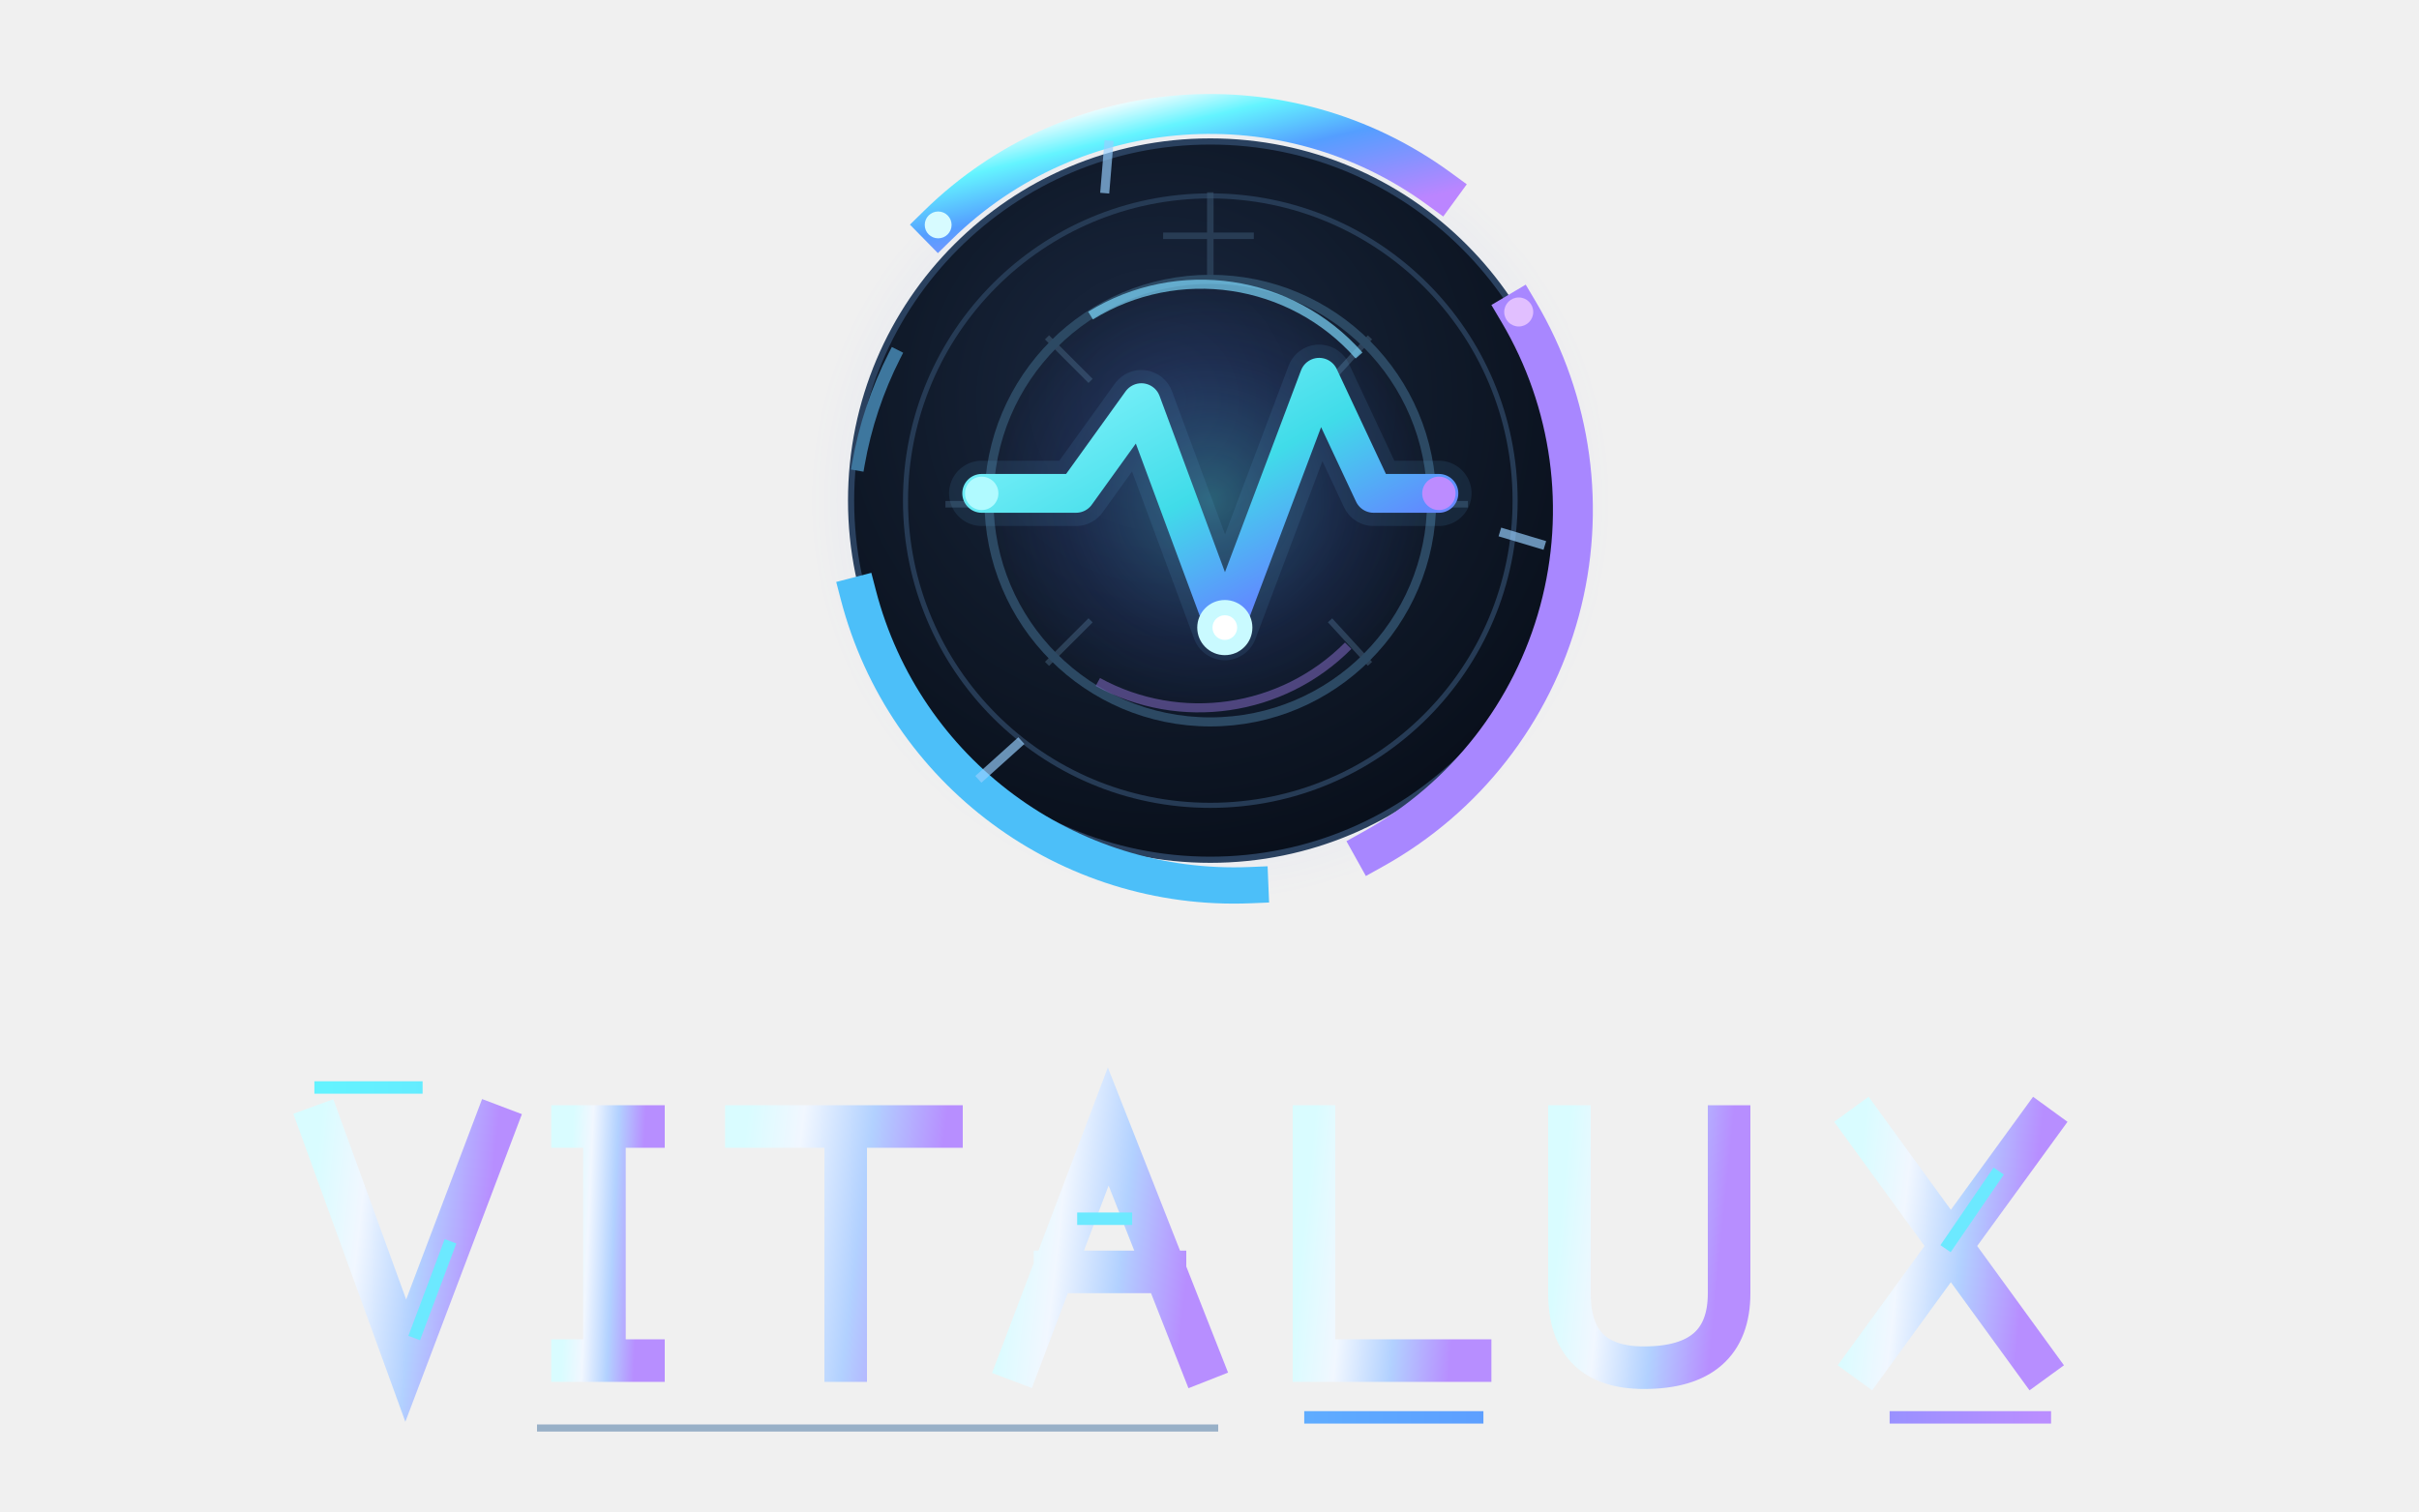
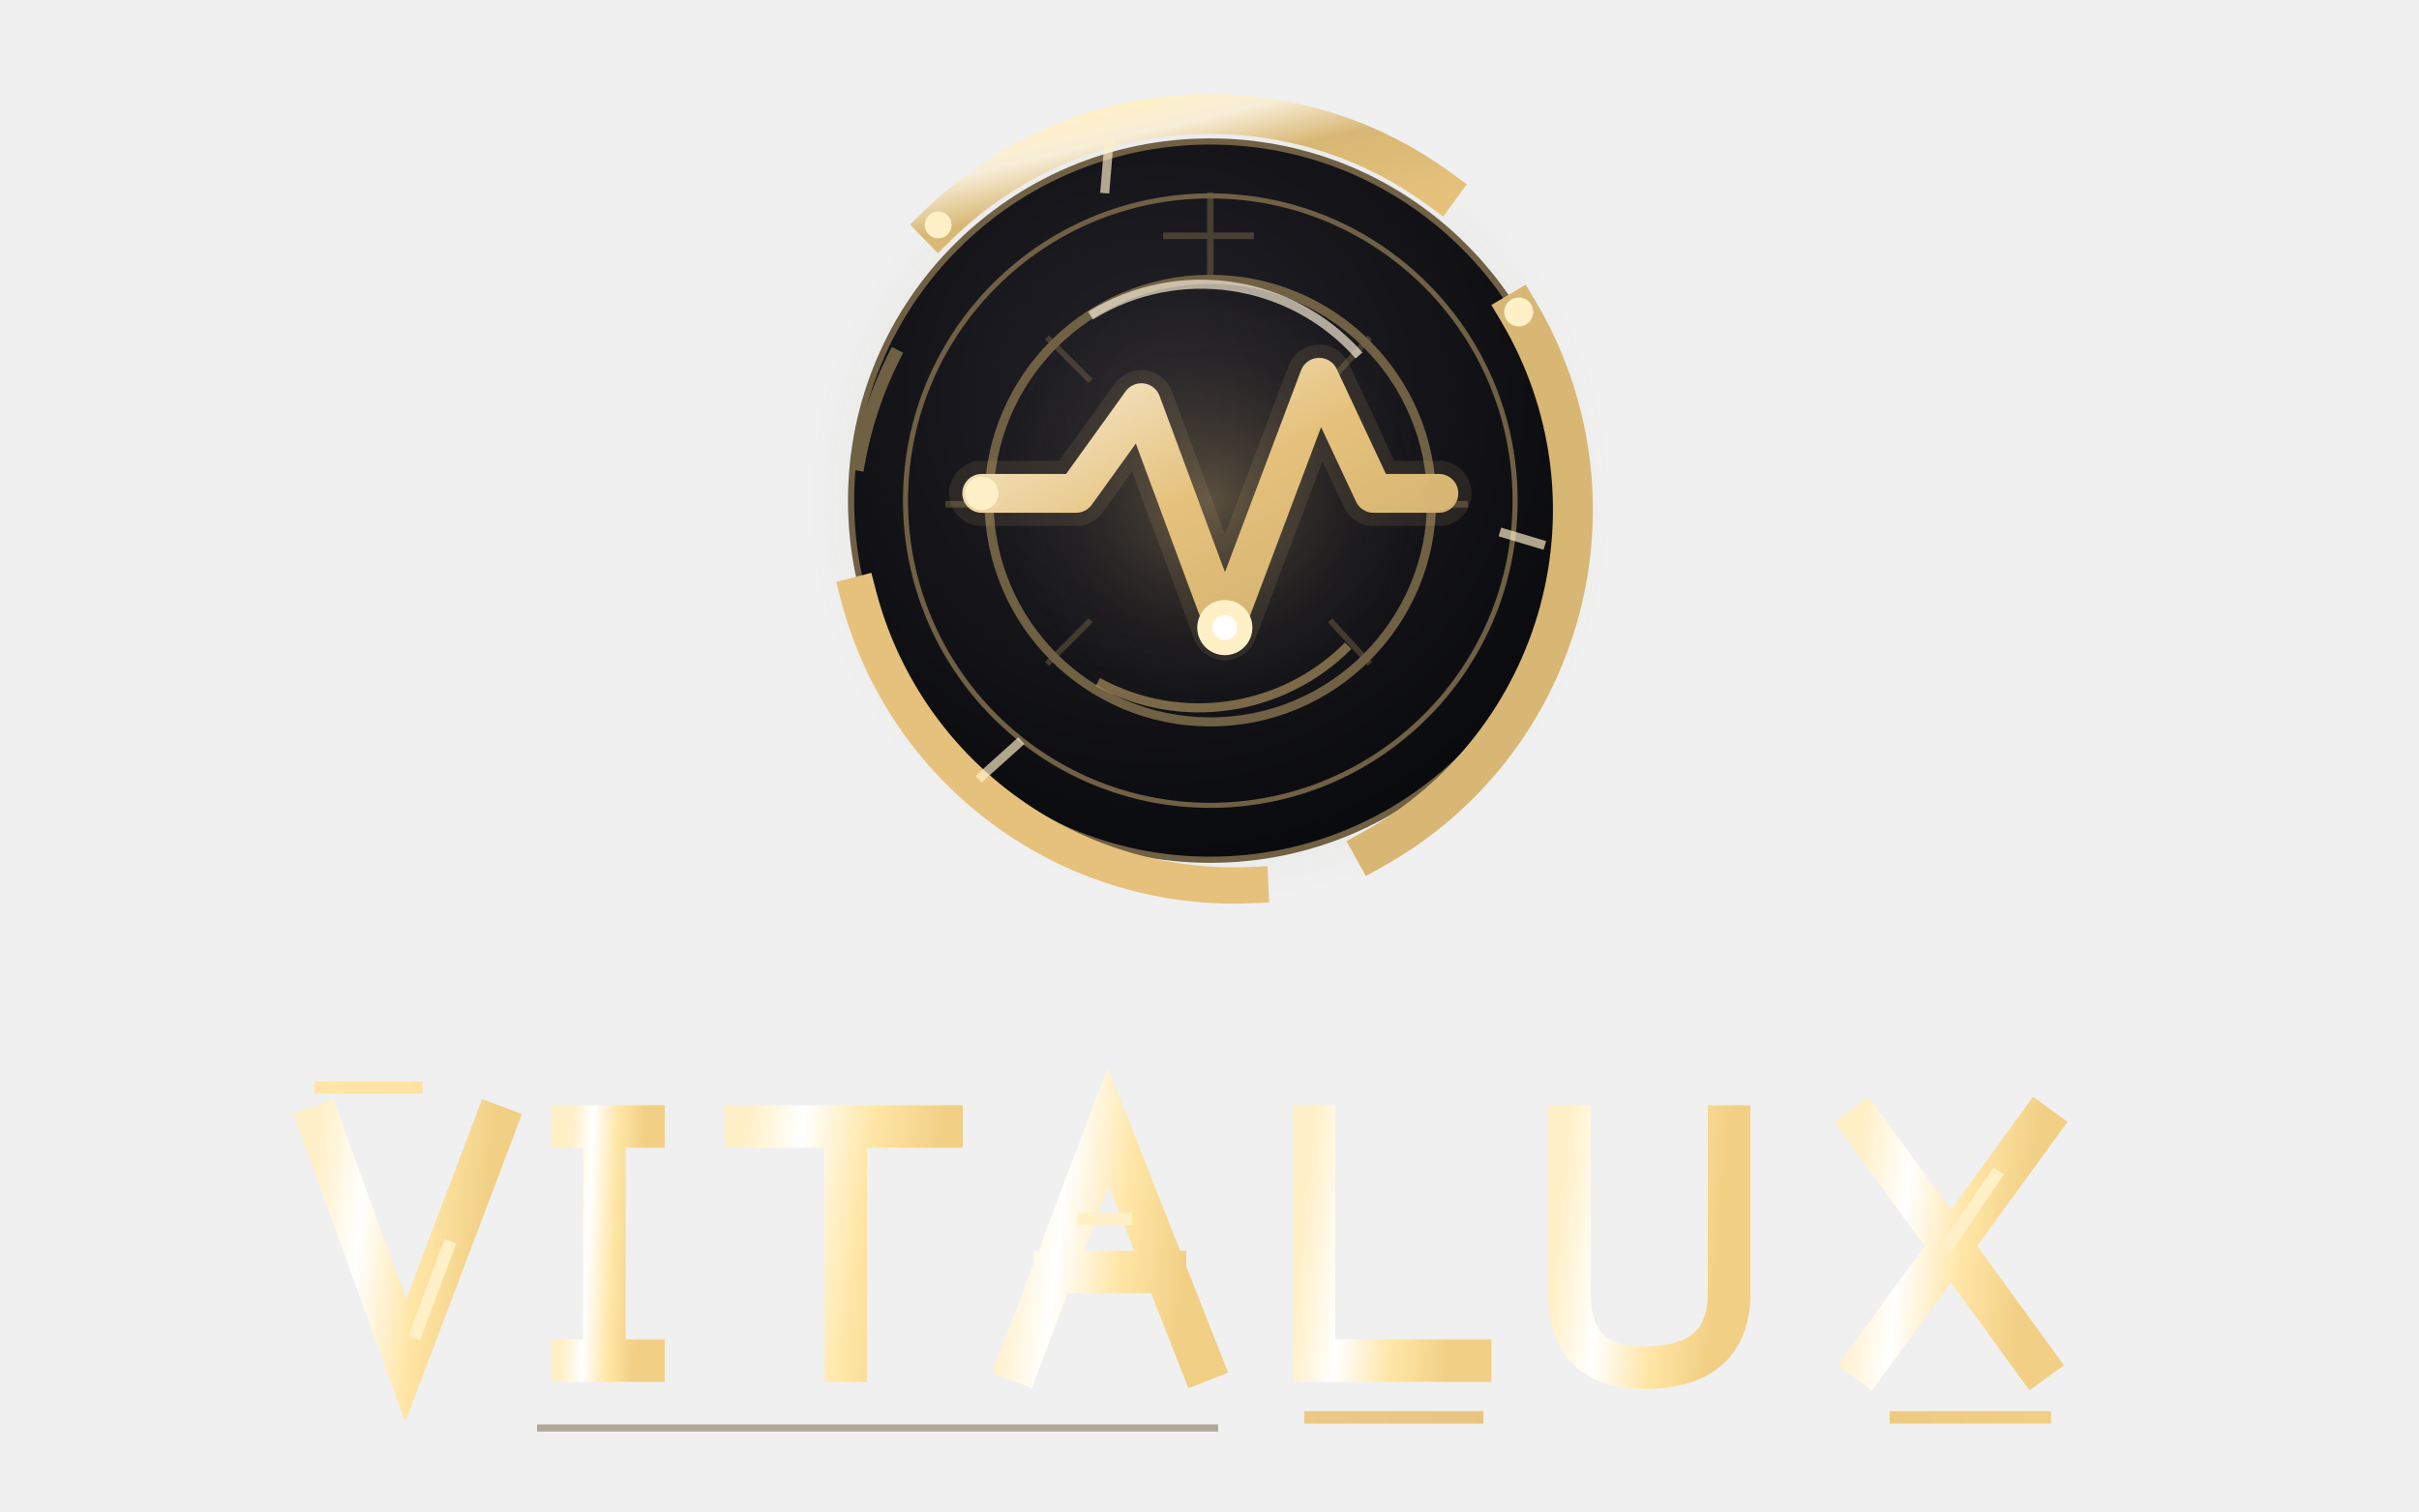
- <svg xmlns="http://www.w3.org/2000/svg" width="600" height="375" viewBox="0 0 600 375" role="img" aria-labelledby="title desc">
+ <svg xmlns="http://www.w3.org/2000/svg" aria-labelledby="title desc" width="600" height="375" viewBox="0 0 600 375" role="img">
  <g transform="translate(185 9) scale(0.9)">
    <defs>
-       <radialGradient id="base" cx="43%" cy="36%" r="70%">
-         <stop offset="0%" stop-color="#1b2943" />
-         <stop offset="52%" stop-color="#101a2a" />
-         <stop offset="100%" stop-color="#080e19" />
+       <radialGradient id="icon-base" cx="43%" cy="36%" r="70%">
+         <stop offset="0%" stop-color="#242329" />
+         <stop offset="52%" stop-color="#141419" />
+         <stop offset="100%" stop-color="#08090c" />
      </radialGradient>
-       <linearGradient id="ice" x1="12%" y1="18%" x2="87%" y2="87%">
-         <stop offset="0%" stop-color="#e7fcff" />
-         <stop offset="20%" stop-color="#64f4ff" />
-         <stop offset="50%" stop-color="#549eff" />
-         <stop offset="100%" stop-color="#bb85ff" />
+       <linearGradient id="icon-ice" x1="12%" y1="18%" x2="87%" y2="87%">
+         <stop offset="0%" stop-color="#fff0c8" />
+         <stop offset="20%" stop-color="#f7eed8" />
+         <stop offset="50%" stop-color="#d8b774" />
+         <stop offset="100%" stop-color="#e5c17b" />
      </linearGradient>
-       <linearGradient id="wave" x1="0%" y1="0%" x2="100%" y2="100%">
-         <stop offset="0%" stop-color="#90f8ff" />
-         <stop offset="47%" stop-color="#40dce9" />
-         <stop offset="75%" stop-color="#608bff" />
-         <stop offset="100%" stop-color="#be7bff" />
+       <linearGradient id="icon-wave" x1="0%" y1="0%" x2="100%" y2="100%">
+         <stop offset="0%" stop-color="#f7eed8" />
+         <stop offset="47%" stop-color="#e5c17b" />
+         <stop offset="75%" stop-color="#d8b774" />
+         <stop offset="100%" stop-color="#706044" />
      </linearGradient>
-       <radialGradient id="aura" cx="50%" cy="50%" r="50%">
-         <stop offset="0%" stop-color="#56eaff" stop-opacity="0.31" />
-         <stop offset="65%" stop-color="#527bff" stop-opacity="0.09" />
-         <stop offset="100%" stop-color="#527bff" stop-opacity="0" />
+       <radialGradient id="icon-aura" cx="50%" cy="50%" r="50%">
+         <stop offset="0%" stop-color="#e5c17b" stop-opacity="0.31" />
+         <stop offset="65%" stop-color="#706044" stop-opacity="0.09" />
+         <stop offset="100%" stop-color="#706044" stop-opacity="0" />
      </radialGradient>
    </defs>
-     <circle cx="128" cy="128" r="110" fill="url(#aura)" />
-     <circle cx="128" cy="128" r="99" fill="url(#base)" stroke="#2a415f" stroke-width="1.7" />
-     <circle cx="128" cy="128" r="84" fill="none" stroke="#263b55" stroke-width="1.4" />
-     <path d="M 53,52 A 107,107 0 0 1 191,42" fill="none" stroke="url(#ice)" stroke-width="11" stroke-linecap="square" />
-     <path d="M 213,76 A 107,107 0 0 1 173,224" fill="none" stroke="#a887ff" stroke-width="11" stroke-linecap="square" />
-     <path d="M 139,234 A 107,107 0 0 1 31,154" fill="none" stroke="#4cbff9" stroke-width="10" stroke-linecap="square" />
-     <path d="M 31,118 A 107,107 0 0 1 41,88" fill="none" stroke="#3e779e" stroke-width="3.5" stroke-linecap="square" />
-     <path d="M 100,30 L 99,42 M 209,137 L 219,140 M 65,204 L 75,195" stroke="#96cfff" stroke-width="2.5" stroke-linecap="square" opacity=".67" />
-     <path d="M 115,55 L 140,55 M 128,43 L 128,68 M 55,129 L 70,129 M 184,129 L 199,129" fill="none" stroke="#38536f" stroke-width="1.8" opacity=".55" />
-     <path d="M 83,83 L 95,95 M 172,83 L 161,95 M 83,173 L 95,161 M 172,173 L 161,161" stroke="#45647e" stroke-width="1.6" opacity=".5" />
-     <circle cx="128" cy="128" r="62" fill="url(#aura)" />
-     <circle cx="128" cy="128" r="61" fill="none" stroke="#2c4963" stroke-width="2.5" />
-     <path d="M 95,77 A 58,58 0 0 1 169,88" fill="none" stroke="#7edbff" stroke-width="2.5" opacity=".68" />
-     <path d="M 166,168 A 58,58 0 0 1 97,178" fill="none" stroke="#876dca" stroke-width="2.5" opacity=".52" />
-     <path d="M 65,126 H 91 L 109,101 L 132,163 L 158,94 L 173,126 H 191" fill="none" stroke="#65b3f0" stroke-width="18" stroke-linecap="round" stroke-linejoin="round" opacity=".11" />
-     <path d="M 65,126 H 91 L 109,101 L 132,163 L 158,94 L 173,126 H 191" fill="none" stroke="url(#wave)" stroke-width="10.7" stroke-linecap="round" stroke-linejoin="round" />
-     <circle cx="132" cy="163" r="7.6" fill="#c9faff" />
+     <circle cx="128" cy="128" r="110" fill="url(#icon-aura)" />
+     <circle cx="128" cy="128" r="99" fill="url(#icon-base)" stroke="#706044" stroke-width="1.7" />
+     <circle cx="128" cy="128" r="84" fill="none" stroke="#706044" stroke-width="1.4" />
+     <path d="M 53,52 A 107,107 0 0 1 191,42" fill="none" stroke="url(#icon-ice)" stroke-width="11" stroke-linecap="square" />
+     <path d="M 213,76 A 107,107 0 0 1 173,224" fill="none" stroke="#d8b774" stroke-width="11" stroke-linecap="square" />
+     <path d="M 139,234 A 107,107 0 0 1 31,154" fill="none" stroke="#e5c17b" stroke-width="10" stroke-linecap="square" />
+     <path d="M 31,118 A 107,107 0 0 1 41,88" fill="none" stroke="#706044" stroke-width="3.5" stroke-linecap="square" />
+     <path d="M 100,30 L 99,42 M 209,137 L 219,140 M 65,204 L 75,195" stroke="#fff0c8" stroke-width="2.5" stroke-linecap="square" opacity=".67" />
+     <path d="M 115,55 L 140,55 M 128,43 L 128,68 M 55,129 L 70,129 M 184,129 L 199,129" fill="none" stroke="#706044" stroke-width="1.8" opacity=".55" />
+     <path d="M 83,83 L 95,95 M 172,83 L 161,95 M 83,173 L 95,161 M 172,173 L 161,161" stroke="#706044" stroke-width="1.6" opacity=".5" />
+     <circle cx="128" cy="128" r="62" fill="url(#icon-aura)" />
+     <circle cx="128" cy="128" r="61" fill="none" stroke="#706044" stroke-width="2.5" />
+     <path d="M 95,77 A 58,58 0 0 1 169,88" fill="none" stroke="#f7eed8" stroke-width="2.5" opacity=".68" />
+     <path d="M 166,168 A 58,58 0 0 1 97,178" fill="none" stroke="#d8b774" stroke-width="2.5" opacity=".52" />
+     <path d="M 65,126 H 91 L 109,101 L 132,163 L 158,94 L 173,126 H 191" fill="none" stroke="#e5c17b" stroke-width="18" stroke-linecap="round" stroke-linejoin="round" opacity=".11" />
+     <path d="M 65,126 H 91 L 109,101 L 132,163 L 158,94 L 173,126 H 191" fill="none" stroke="url(#icon-wave)" stroke-width="10.7" stroke-linecap="round" stroke-linejoin="round" />
+     <circle cx="132" cy="163" r="7.6" fill="#fff0c8" />
    <circle cx="132" cy="163" r="3.4" fill="#ffffff" />
-     <circle cx="65" cy="126" r="4.6" fill="#b0faff" />
-     <circle cx="191" cy="126" r="4.6" fill="#bc8cff" />
-     <circle cx="213" cy="76" r="4" fill="#e1bfff" />
-     <circle cx="53" cy="52" r="3.7" fill="#d7fbff" />
+     <circle cx="65" cy="126" r="4.6" fill="#fff0c8" />
+     <circle cx="191" cy="126" r="4.6" fill="#d8b774" />
+     <circle cx="213" cy="76" r="4" fill="#fff0c8" />
+     <circle cx="53" cy="52" r="3.7" fill="#fff0c8" />
  </g>
  <g transform="translate(54 261) scale(0.88)">
    <defs>
-       <linearGradient id="metal" x1="0%" y1="0%" x2="100%" y2="15%">
-         <stop offset="0%" stop-color="#d9fcff" />
-         <stop offset="28%" stop-color="#f1f7ff" />
-         <stop offset="63%" stop-color="#b2d1ff" />
-         <stop offset="100%" stop-color="#b78eff" />
+       <linearGradient id="mark-metal" x1="0%" y1="0%" x2="100%" y2="15%">
+         <stop offset="0%" stop-color="#fff0c8" />
+         <stop offset="28%" stop-color="#ffffff" />
+         <stop offset="63%" stop-color="#ffe6a6" />
+         <stop offset="100%" stop-color="#f1cf84" />
      </linearGradient>
-       <linearGradient id="trim" x1="0%" y1="0%" x2="100%" y2="0%">
-         <stop offset="0%" stop-color="#64f3ff" />
-         <stop offset="75%" stop-color="#5d96ff" />
-         <stop offset="100%" stop-color="#ba8eff" />
+       <linearGradient id="mark-trim" x1="0%" y1="0%" x2="100%" y2="0%">
+         <stop offset="0%" stop-color="#ffe6a6" />
+         <stop offset="75%" stop-color="#e5c17b" />
+         <stop offset="100%" stop-color="#f1cf84" />
      </linearGradient>
    </defs>
-     <g stroke="url(#metal)" stroke-width="12" stroke-linecap="square" stroke-linejoin="miter" fill="none">
+     <g stroke="url(#mark-metal)" stroke-width="12" stroke-linecap="square" stroke-linejoin="miter" fill="none">
      <path d="M 29,21 L 53,87 L 78,21" />
      <path d="M 109,21 V 87 M 100,21 H 120 M 100,87 H 120" />
      <path d="M 149,21 H 204 M 177,21 V 87" />
      <path d="M 226,87 L 251,21 L 277,87 M 236,62 H 267" />
      <path d="M 309,21 V 87 H 353" />
      <path d="M 381,21 V 68 Q 381,89 402,89 Q 426,89 426,68 V 21" />
      <path d="M 464,21 L 512,87 M 513,21 L 465,87" />
    </g>
-     <path d="M 56,79 L 65,55 M 244,47 H 256 M 488,54 L 501,35" stroke="#6ce9ff" stroke-width="3.5" stroke-linecap="square" />
-     <path d="M 29,10 H 56 M 308,103 H 355 M 473,103 H 515" stroke="url(#trim)" stroke-width="3.5" stroke-linecap="square" />
-     <path d="M 90,106 H 282" stroke="#406f9e" opacity=".5" stroke-width="2" />
+     <path d="M 56,79 L 65,55 M 244,47 H 256 M 488,54 L 501,35" stroke="#fff0c8" stroke-width="3.5" stroke-linecap="square" />
+     <path d="M 29,10 H 56 M 308,103 H 355 M 473,103 H 515" stroke="url(#mark-trim)" stroke-width="3.5" stroke-linecap="square" />
+     <path d="M 90,106 H 282" stroke="#706044" opacity=".5" stroke-width="2" />
  </g>
</svg>
